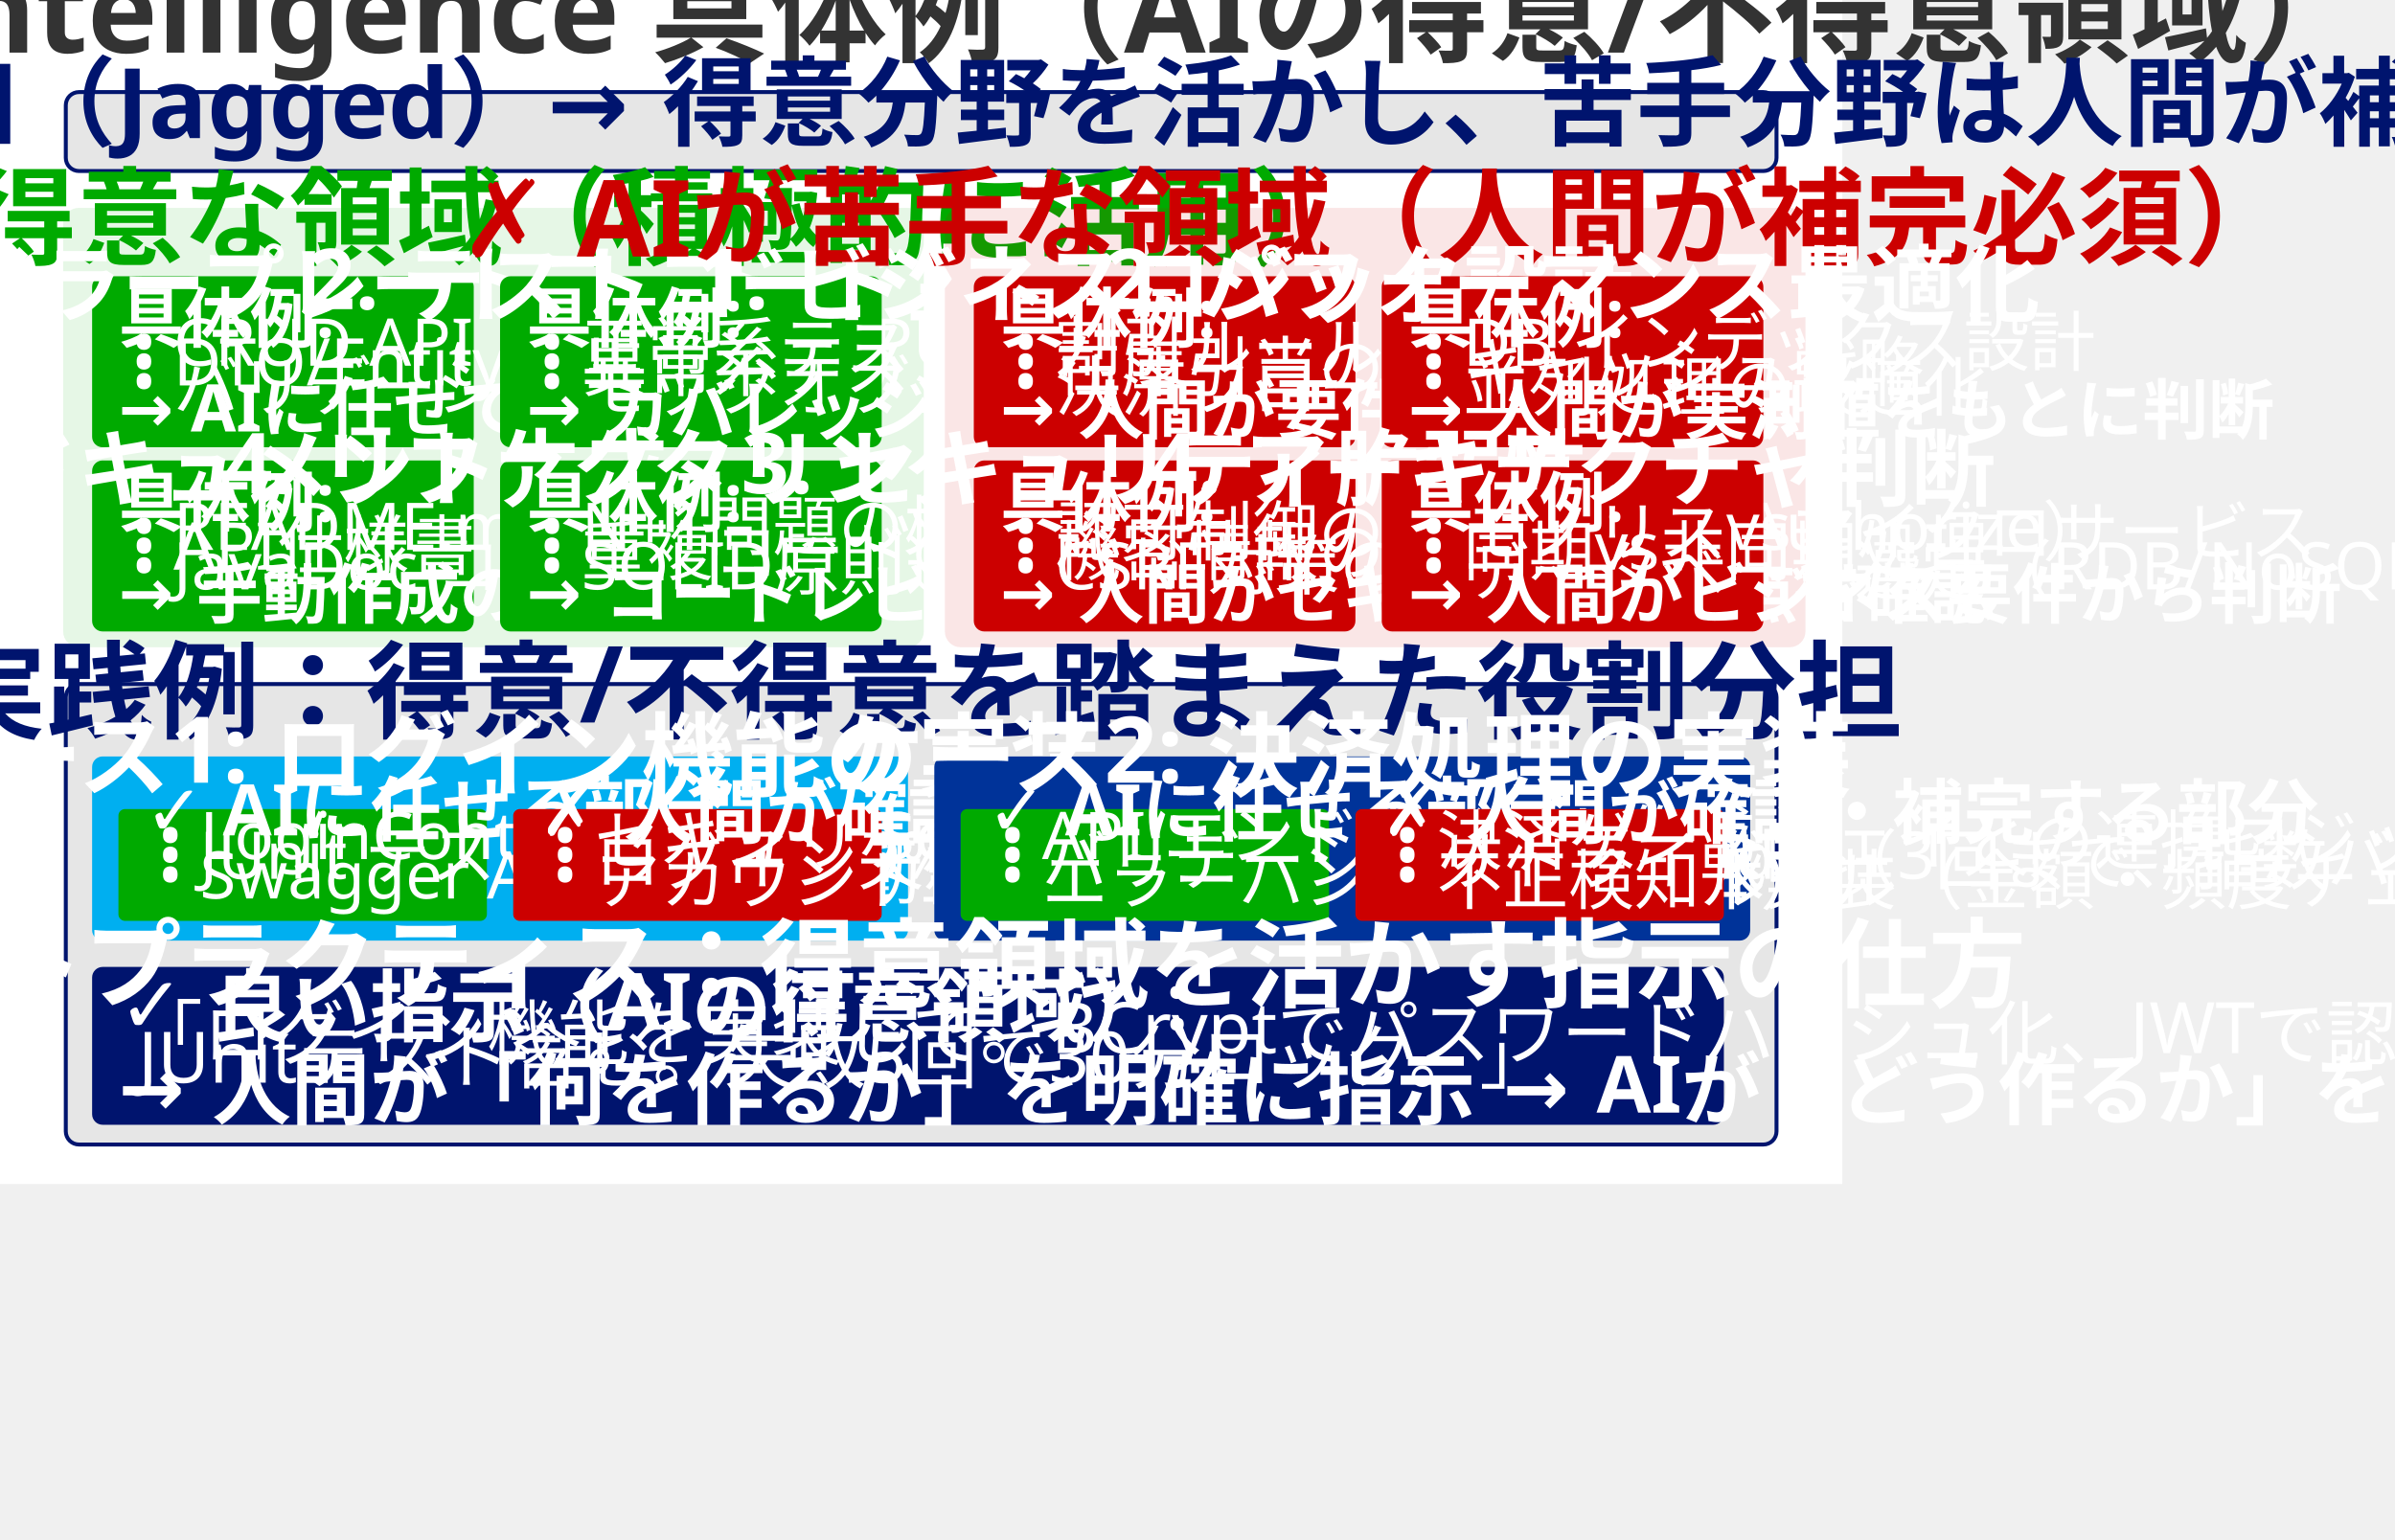
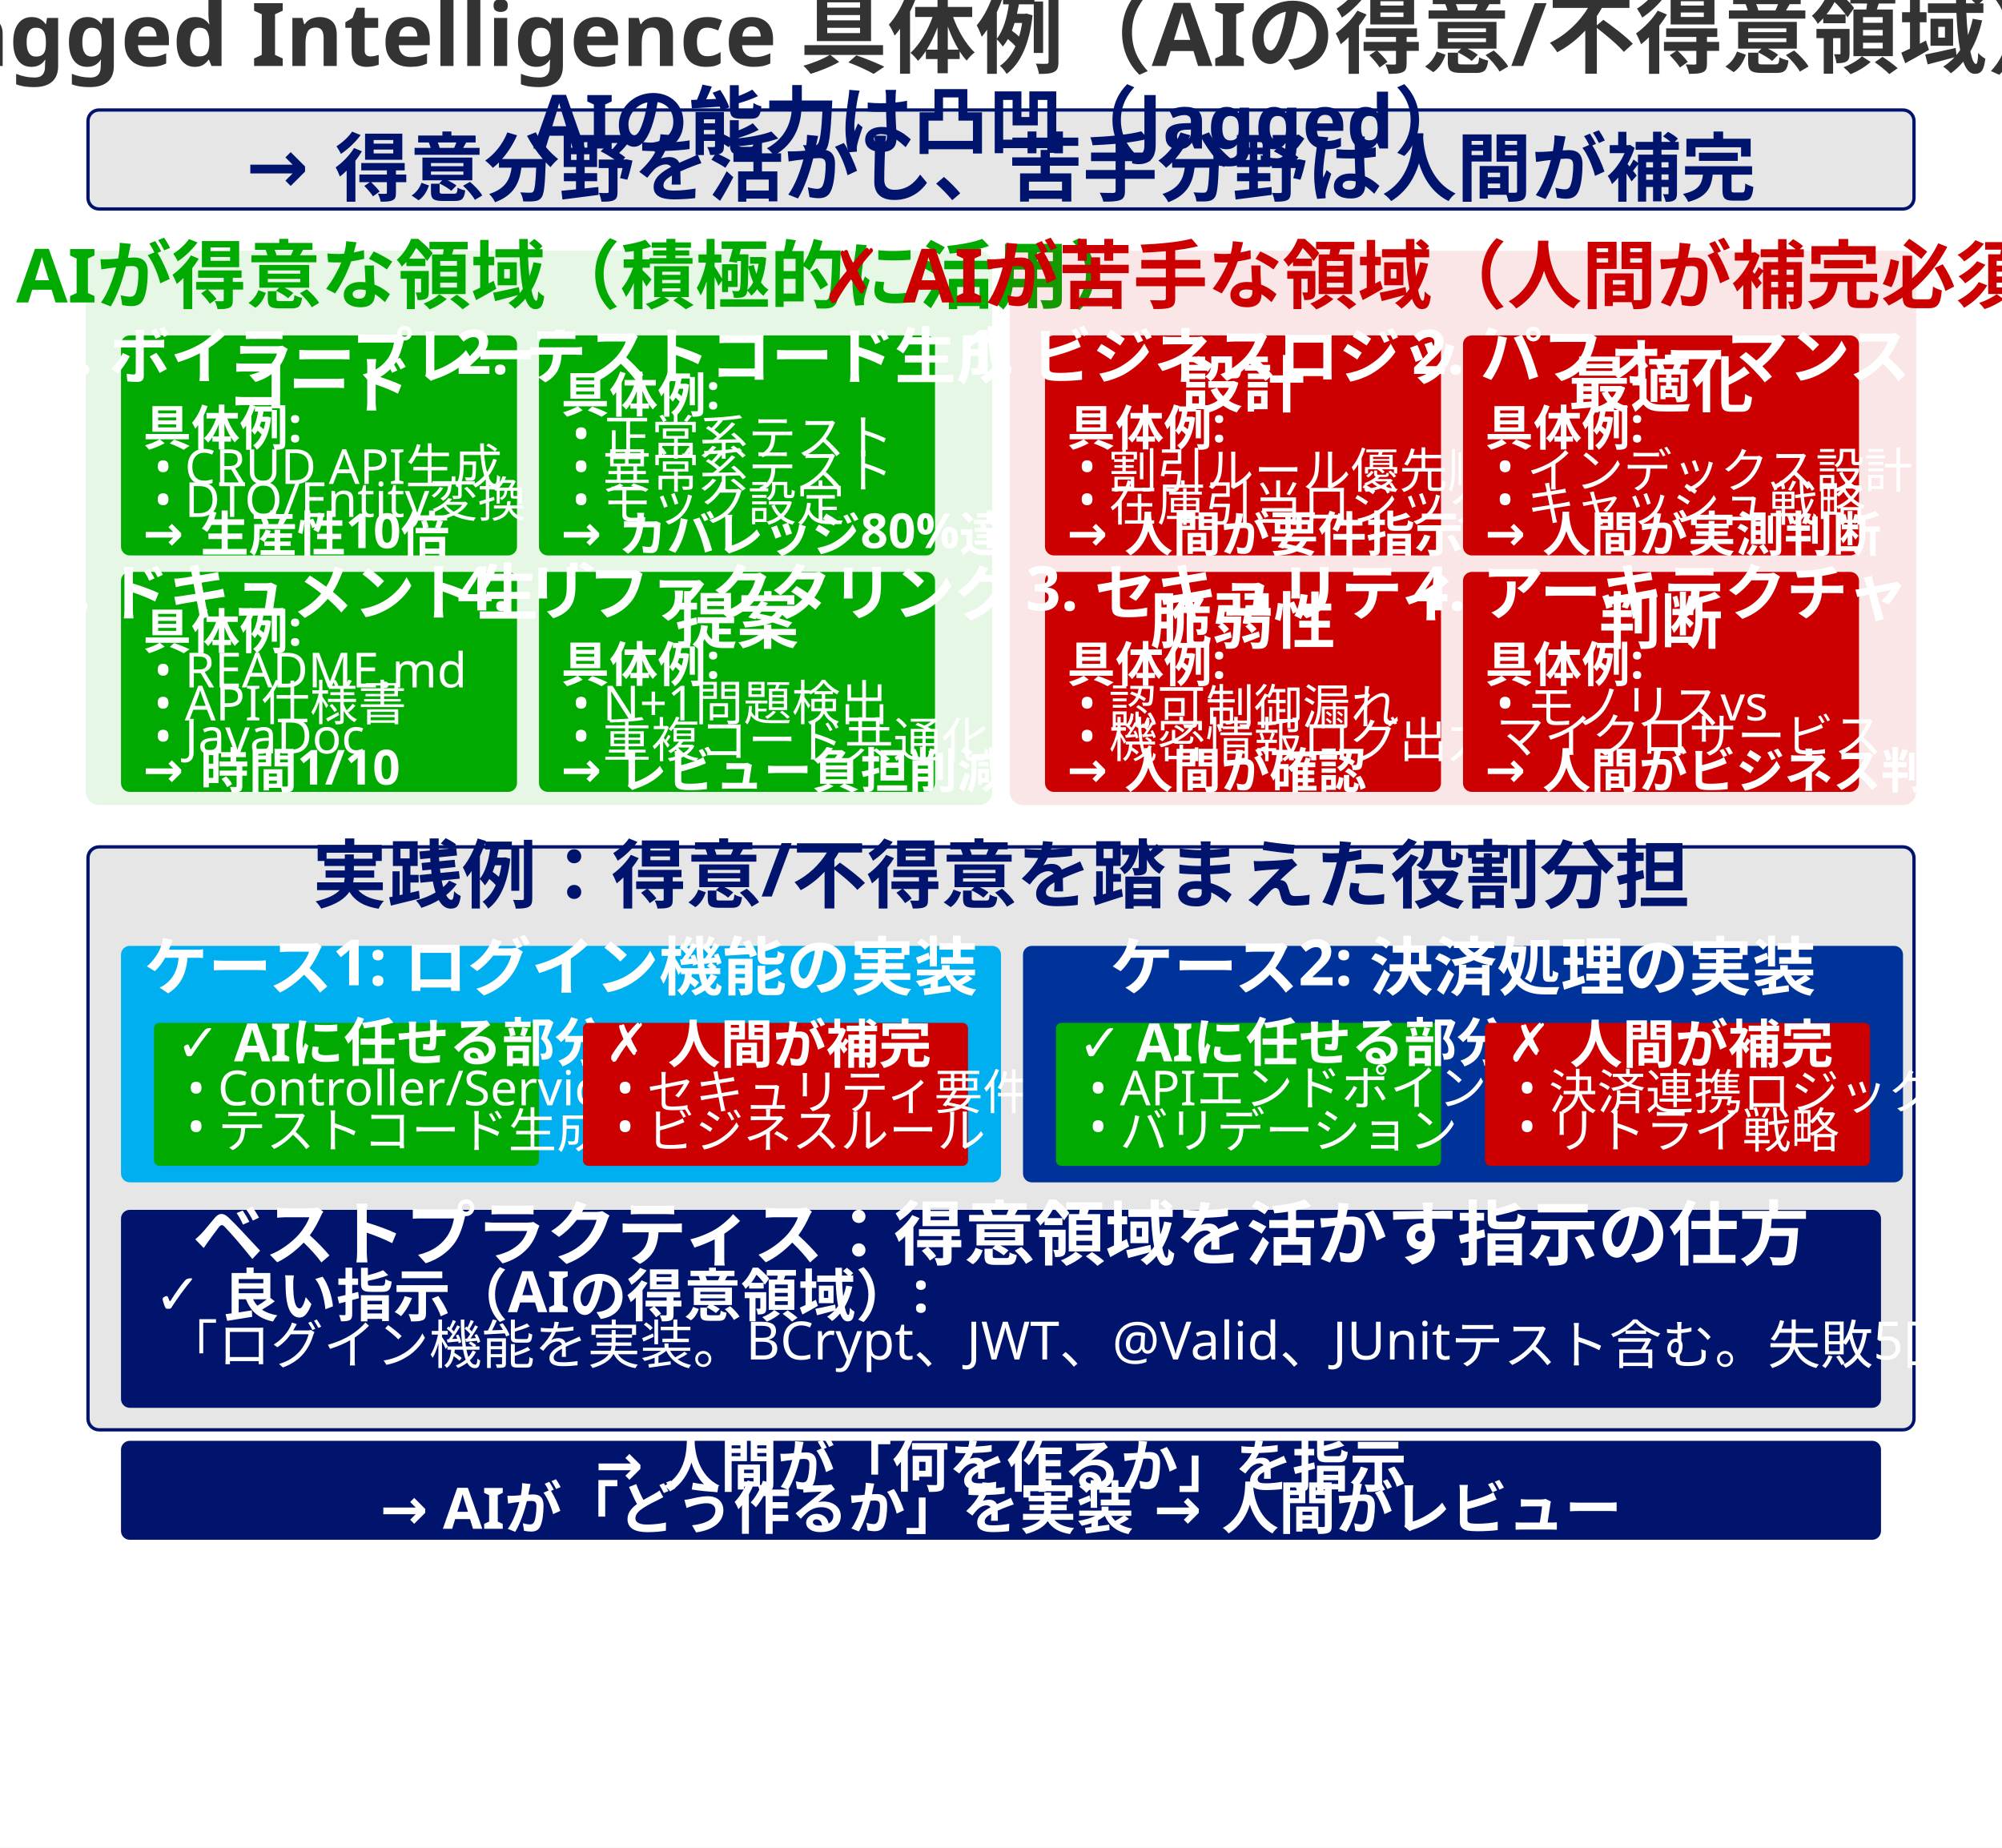
- <svg xmlns="http://www.w3.org/2000/svg" viewBox="0 0 1820 1170">
+ <svg xmlns="http://www.w3.org/2000/svg" viewBox="0 0 1820 1680">
  <defs>
    <style>
-       .title { font-family: 'Noto Sans JP', sans-serif; font-size: 90px; font-weight: bold; fill: #333333; }
-       .example-title { font-family: 'Noto Sans JP', sans-serif; font-size: 64px; font-weight: bold; fill: white; }
-       .example-text { font-family: 'Noto Sans JP', sans-serif; font-size: 50px; fill: white; }
+       .title { font-family: 'Noto Sans JP', sans-serif; font-size: 80px; font-weight: bold; fill: #333333; }
+       .section-title { font-family: 'Noto Sans JP', sans-serif; font-size: 68px; font-weight: bold; }
+       .example-title { font-family: 'Noto Sans JP', sans-serif; font-size: 56px; font-weight: bold; fill: white; }
+       .example-text { font-family: 'Noto Sans JP', sans-serif; font-size: 44px; fill: white; }
+       .example-conclusion { font-family: 'Noto Sans JP', sans-serif; font-size: 44px; fill: white; font-weight: bold; }
+       .case-title { font-family: 'Noto Sans JP', sans-serif; font-size: 58px; fill: white; font-weight: bold; }
+       .case-section { font-family: 'Noto Sans JP', sans-serif; font-size: 48px; fill: white; font-weight: bold; }
+       .case-text { font-family: 'Noto Sans JP', sans-serif; font-size: 44px; fill: white; }
+       .best-title { font-family: 'Noto Sans JP', sans-serif; font-size: 64px; fill: white; font-weight: bold; }
+       .best-label { font-family: 'Noto Sans JP', sans-serif; font-size: 52px; fill: white; font-weight: bold; }
+       .best-text { font-family: 'Noto Sans JP', sans-serif; font-size: 48px; fill: white; }
+       .best-summary { font-family: 'Noto Sans JP', sans-serif; font-size: 52px; fill: white; font-weight: bold; }
    </style>
  </defs>
-   <rect width="1400" height="900" fill="#FFFFFF" />
-   <text x="700" y="40" class="title" text-anchor="middle">Jagged Intelligence 具体例（AIの得意/不得意領域）</text>
-   <rect x="50" y="70" width="1300" height="60" fill="#E6E6E6" stroke="#00146E" stroke-width="3" rx="10" />
-   <text x="700" y="105" style="font-family: 'Noto Sans JP', sans-serif; font-size: 74px; fill: #00146E; text-anchor: middle; font-weight: bold;">
-     AIの能力は凸凹（Jagged）→ 得意分野を活かし、苦手分野は人間が補完
-   </text>
-   <rect x="50" y="160" width="650" height="330" fill="#00AA00" opacity="0.1" stroke="#00AA00" stroke-width="4" rx="10" />
-   <text x="375" y="195" style="font-family: 'Noto Sans JP', sans-serif; font-size: 81px; fill: #00AA00; text-anchor: middle; font-weight: bold;">
-     ✓ AIが得意な領域（積極的に活用）
-   </text>
-   <rect x="70" y="210" width="290" height="130" fill="#00AA00" rx="8" />
-   <text x="215" y="235" class="example-title" text-anchor="middle">1. ボイラープレートコード</text>
-   <text x="90" y="260" class="example-text" font-weight="bold">具体例:</text>
-   <text x="100" y="278" class="example-text">• CRUD API（GET/POST/PUT/DELETE）</text>
-   <text x="100" y="293" class="example-text">• DTO/Entity変換コード</text>
-   <text x="100" y="308" class="example-text">• バリデーションロジック</text>
-   <text x="90" y="328" class="example-text" font-weight="bold">→ AIに任せて生産性10倍</text>
-   <rect x="380" y="210" width="290" height="130" fill="#00AA00" rx="8" />
-   <text x="525" y="235" class="example-title" text-anchor="middle">2. テストコード生成</text>
-   <text x="400" y="260" class="example-text" font-weight="bold">具体例:</text>
-   <text x="410" y="278" class="example-text">• 正常系テスト（Happy Path）</text>
-   <text x="410" y="293" class="example-text">• 異常系テスト（エッジケース）</text>
-   <text x="410" y="308" class="example-text">• モックオブジェクト設定</text>
-   <text x="400" y="328" class="example-text" font-weight="bold">→ カバレッジ80%が30分で達成</text>
-   <rect x="70" y="350" width="290" height="130" fill="#00AA00" rx="8" />
-   <text x="215" y="375" class="example-title" text-anchor="middle">3. ドキュメント生成</text>
-   <text x="90" y="400" class="example-text" font-weight="bold">具体例:</text>
-   <text x="100" y="418" class="example-text">• README.md（セットアップ手順）</text>
-   <text x="100" y="433" class="example-text">• API仕様書（OpenAPI）</text>
-   <text x="100" y="448" class="example-text">• JavaDoc コメント</text>
-   <text x="90" y="468" class="example-text" font-weight="bold">→ 手動作成の1/10の時間</text>
-   <rect x="380" y="350" width="290" height="130" fill="#00AA00" rx="8" />
-   <text x="525" y="375" class="example-title" text-anchor="middle">4. リファクタリング提案</text>
-   <text x="400" y="400" class="example-text" font-weight="bold">具体例:</text>
-   <text x="410" y="418" class="example-text">• N+1問題の検出・修正</text>
-   <text x="410" y="433" class="example-text">• 重複コードの共通化</text>
-   <text x="410" y="448" class="example-text">• SOLID原則違反の指摘</text>
-   <text x="400" y="468" class="example-text" font-weight="bold">→ コードレビューの負担削減</text>
-   <rect x="720" y="160" width="650" height="330" fill="#CC0000" opacity="0.1" stroke="#CC0000" stroke-width="4" rx="10" />
-   <text x="1045" y="195" style="font-family: 'Noto Sans JP', sans-serif; font-size: 81px; fill: #CC0000; text-anchor: middle; font-weight: bold;">
-     ✗ AIが苦手な領域（人間が補完必須）
-   </text>
-   <rect x="740" y="210" width="290" height="130" fill="#CC0000" rx="8" />
-   <text x="885" y="235" class="example-title" text-anchor="middle">1. ビジネスロジック設計</text>
-   <text x="760" y="260" class="example-text" font-weight="bold">具体例:</text>
-   <text x="770" y="278" class="example-text">• 割引ルールの優先順位</text>
-   <text x="770" y="293" class="example-text">• 在庫引当のロジック</text>
-   <text x="770" y="308" class="example-text">• 決済フローの例外処理</text>
-   <text x="760" y="328" class="example-text" font-weight="bold">→ 人間が要件を明確に指示</text>
-   <rect x="1050" y="210" width="290" height="130" fill="#CC0000" rx="8" />
-   <text x="1195" y="235" class="example-title" text-anchor="middle">2. パフォーマンス最適化</text>
-   <text x="1070" y="260" class="example-text" font-weight="bold">具体例:</text>
-   <text x="1080" y="278" class="example-text">• DB インデックス設計</text>
-   <text x="1080" y="293" class="example-text">• キャッシュ戦略</text>
-   <text x="1080" y="308" class="example-text">• 並列処理の最適化</text>
-   <text x="1070" y="328" class="example-text" font-weight="bold">→ 人間が実測値をもとに判断</text>
-   <rect x="740" y="350" width="290" height="130" fill="#CC0000" rx="8" />
-   <text x="885" y="375" class="example-title" text-anchor="middle">3. セキュリティ脆弱性</text>
-   <text x="760" y="400" class="example-text" font-weight="bold">具体例:</text>
-   <text x="770" y="418" class="example-text">• 認可制御の漏れ（@PreAuthorize）</text>
-   <text x="770" y="433" class="example-text">• 機密情報のログ出力</text>
-   <text x="770" y="448" class="example-text">• CSRF対策の不備</text>
-   <text x="760" y="468" class="example-text" font-weight="bold">→ 人間がセキュリティ観点で確認</text>
-   <rect x="1050" y="350" width="290" height="130" fill="#CC0000" rx="8" />
-   <text x="1195" y="375" class="example-title" text-anchor="middle">4. アーキテクチャ判断</text>
-   <text x="1070" y="400" class="example-text" font-weight="bold">具体例:</text>
-   <text x="1080" y="418" class="example-text">• モノリスvsマイクロサービス</text>
-   <text x="1080" y="433" class="example-text">• 同期vs非同期処理</text>
-   <text x="1080" y="448" class="example-text">• データベース選定（RDB/NoSQL）</text>
-   <text x="1070" y="468" class="example-text" font-weight="bold">→ 人間がビジネス要件から判断</text>
-   <rect x="50" y="520" width="1300" height="350" fill="#E6E6E6" stroke="#00146E" stroke-width="3" rx="10" />
-   <text x="700" y="555" style="font-family: 'Noto Sans JP', sans-serif; font-size: 81px; fill: #00146E; text-anchor: middle; font-weight: bold;">
-     実践例：得意/不得意を踏まえた役割分担
-   </text>
-   <rect x="70" y="575" width="620" height="140" fill="#00AFF0" rx="8" />
-   <text x="380" y="600" style="font-family: 'Noto Sans JP', sans-serif; font-size: 70px; fill: white; text-anchor: middle; font-weight: bold;">
-     ケース1: ログイン機能の実装
-   </text>
-   <rect x="90" y="615" width="280" height="85" fill="#00AA00" rx="5" />
-   <text x="110" y="635" style="font-family: 'Noto Sans JP', sans-serif; font-size: 54px; fill: white; font-weight: bold;">
-     ✓ AIに任せる部分
-   </text>
-   <text x="120" y="653" style="font-family: 'Noto Sans JP', sans-serif; font-size: 50px; fill: white;">
-     • LoginController, LoginService作成
-   </text>
-   <text x="120" y="668" style="font-family: 'Noto Sans JP', sans-serif; font-size: 50px; fill: white;">
-     • JUnit テストコード（80%カバレッジ）
-   </text>
-   <text x="120" y="683" style="font-family: 'Noto Sans JP', sans-serif; font-size: 50px; fill: white;">
-     • Swagger API仕様書自動生成
-   </text>
-   <rect x="390" y="615" width="280" height="85" fill="#CC0000" rx="5" />
-   <text x="410" y="635" style="font-family: 'Noto Sans JP', sans-serif; font-size: 54px; fill: white; font-weight: bold;">
-     ✗ 人間が確認・補完する部分
-   </text>
-   <text x="420" y="653" style="font-family: 'Noto Sans JP', sans-serif; font-size: 50px; fill: white;">
-     • セキュリティ要件（BCrypt、JWT）
-   </text>
-   <text x="420" y="668" style="font-family: 'Noto Sans JP', sans-serif; font-size: 50px; fill: white;">
-     • ログイン失敗時のビジネスルール
-   </text>
-   <text x="420" y="683" style="font-family: 'Noto Sans JP', sans-serif; font-size: 50px; fill: white;">
-     • アカウントロック仕様（5回失敗で30分）
-   </text>
-   <rect x="710" y="575" width="620" height="140" fill="#003399" rx="8" />
-   <text x="1020" y="600" style="font-family: 'Noto Sans JP', sans-serif; font-size: 70px; fill: white; text-anchor: middle; font-weight: bold;">
-     ケース2: 決済処理の実装
-   </text>
-   <rect x="730" y="615" width="280" height="85" fill="#00AA00" rx="5" />
-   <text x="750" y="635" style="font-family: 'Noto Sans JP', sans-serif; font-size: 54px; fill: white; font-weight: bold;">
-     ✓ AIに任せる部分
-   </text>
-   <text x="760" y="653" style="font-family: 'Noto Sans JP', sans-serif; font-size: 50px; fill: white;">
-     • API エンドポイント作成
-   </text>
-   <text x="760" y="668" style="font-family: 'Noto Sans JP', sans-serif; font-size: 50px; fill: white;">
-     • バリデーション（@Valid）
-   </text>
-   <text x="760" y="683" style="font-family: 'Noto Sans JP', sans-serif; font-size: 50px; fill: white;">
-     • エラーハンドリング基本実装
-   </text>
-   <rect x="1030" y="615" width="280" height="85" fill="#CC0000" rx="5" />
-   <text x="1050" y="635" style="font-family: 'Noto Sans JP', sans-serif; font-size: 54px; fill: white; font-weight: bold;">
-     ✗ 人間が確認・補完する部分
-   </text>
-   <text x="1060" y="653" style="font-family: 'Noto Sans JP', sans-serif; font-size: 50px; fill: white;">
-     • 決済ゲートウェイとの連携ロジック
-   </text>
-   <text x="1060" y="668" style="font-family: 'Noto Sans JP', sans-serif; font-size: 50px; fill: white;">
-     • リトライ戦略（3回まで、指数バックオフ）
-   </text>
-   <text x="1060" y="683" style="font-family: 'Noto Sans JP', sans-serif; font-size: 50px; fill: white;">
-     • 不正検知ルール（金額・頻度チェック）
-   </text>
-   <rect x="70" y="735" width="1240" height="120" fill="#00146E" rx="8" />
-   <text x="690" y="760" style="font-family: 'Noto Sans JP', sans-serif; font-size: 74px; fill: white; text-anchor: middle; font-weight: bold;">
-     ベストプラクティス：得意領域を活かす指示の仕方
-   </text>
-   <text x="90" y="785" style="font-family: 'Noto Sans JP', sans-serif; font-size: 60px; fill: white; font-weight: bold;">
-     ✓ 良い指示（AIの得意領域）:
-   </text>
-   <text x="100" y="805" style="font-family: 'Noto Sans JP', sans-serif; font-size: 54px; fill: white;">
-     「ログイン機能を実装して。BCryptでパスワードハッシュ化、JWTで認証、@Validでバリデーション、
-   </text>
-   <text x="105" y="823" style="font-family: 'Noto Sans JP', sans-serif; font-size: 54px; fill: white;">
-     JUnitテスト含む。失敗5回で30分ロック。」
-   </text>
-   <text x="90" y="848" style="font-family: 'Noto Sans JP', sans-serif; font-size: 60px; fill: white; font-weight: bold;">
-     → 人間が「何を作るか」を明確に指示 → AIが「どう作るか」を実装 → 人間がレビュー
-   </text>
+   <rect width="1820" height="1680" fill="#FFFFFF" />
+   <text x="910" y="60" class="title" text-anchor="middle">Jagged Intelligence 具体例（AIの得意/不得意領域）</text>
+   <rect x="80" y="100" width="1660" height="90" fill="#E6E6E6" stroke="#00146E" stroke-width="3" rx="10" />
+   <text x="910" y="135" class="section-title" text-anchor="middle" fill="#00146E">AIの能力は凸凹（Jagged）</text>
+   <text x="910" y="175" class="section-title" text-anchor="middle" fill="#00146E">→ 得意分野を活かし、苦手分野は人間が補完</text>
+   <rect x="80" y="230" width="820" height="500" fill="#00AA00" opacity="0.1" stroke="#00AA00" stroke-width="4" rx="10" />
+   <text x="490" y="275" class="section-title" fill="#00AA00" text-anchor="middle">✓ AIが得意な領域（積極的に活用）</text>
+   <rect x="110" y="305" width="360" height="200" fill="#00AA00" rx="8" />
+   <text x="290" y="340" class="example-title" text-anchor="middle">1. ボイラープレート</text>
+   <text x="290" y="370" class="example-title" text-anchor="middle">コード</text>
+   <text x="130" y="405" class="example-text" font-weight="bold">具体例:</text>
+   <text x="140" y="440" class="example-text">• CRUD API生成</text>
+   <text x="140" y="470" class="example-text">• DTO/Entity変換</text>
+   <text x="130" y="500" class="example-conclusion">→ 生産性10倍</text>
+   <rect x="490" y="305" width="360" height="200" fill="#00AA00" rx="8" />
+   <text x="670" y="340" class="example-title" text-anchor="middle">2. テストコード生成</text>
+   <text x="510" y="375" class="example-text" font-weight="bold">具体例:</text>
+   <text x="520" y="410" class="example-text">• 正常系テスト</text>
+   <text x="520" y="440" class="example-text">• 異常系テスト</text>
+   <text x="520" y="470" class="example-text">• モック設定</text>
+   <text x="510" y="500" class="example-conclusion">→ カバレッジ80%達成</text>
+   <rect x="110" y="520" width="360" height="200" fill="#00AA00" rx="8" />
+   <text x="290" y="555" class="example-title" text-anchor="middle">3. ドキュメント生成</text>
+   <text x="130" y="590" class="example-text" font-weight="bold">具体例:</text>
+   <text x="140" y="625" class="example-text">• README.md</text>
+   <text x="140" y="655" class="example-text">• API仕様書</text>
+   <text x="140" y="685" class="example-text">• JavaDoc</text>
+   <text x="130" y="715" class="example-conclusion">→ 時間1/10</text>
+   <rect x="490" y="520" width="360" height="200" fill="#00AA00" rx="8" />
+   <text x="670" y="555" class="example-title" text-anchor="middle">4. リファクタリング</text>
+   <text x="670" y="585" class="example-title" text-anchor="middle">提案</text>
+   <text x="510" y="620" class="example-text" font-weight="bold">具体例:</text>
+   <text x="520" y="655" class="example-text">• N+1問題検出</text>
+   <text x="520" y="685" class="example-text">• 重複コード共通化</text>
+   <text x="510" y="715" class="example-conclusion">→ レビュー負担削減</text>
+   <rect x="920" y="230" width="820" height="500" fill="#CC0000" opacity="0.1" stroke="#CC0000" stroke-width="4" rx="10" />
+   <text x="1330" y="275" class="section-title" fill="#CC0000" text-anchor="middle">✗ AIが苦手な領域（人間が補完必須）</text>
+   <rect x="950" y="305" width="360" height="200" fill="#CC0000" rx="8" />
+   <text x="1130" y="340" class="example-title" text-anchor="middle">1. ビジネスロジック</text>
+   <text x="1130" y="370" class="example-title" text-anchor="middle">設計</text>
+   <text x="970" y="405" class="example-text" font-weight="bold">具体例:</text>
+   <text x="980" y="440" class="example-text">• 割引ルール優先順位</text>
+   <text x="980" y="470" class="example-text">• 在庫引当ロジック</text>
+   <text x="970" y="500" class="example-conclusion">→ 人間が要件指示</text>
+   <rect x="1330" y="305" width="360" height="200" fill="#CC0000" rx="8" />
+   <text x="1510" y="340" class="example-title" text-anchor="middle">2. パフォーマンス</text>
+   <text x="1510" y="370" class="example-title" text-anchor="middle">最適化</text>
+   <text x="1350" y="405" class="example-text" font-weight="bold">具体例:</text>
+   <text x="1360" y="440" class="example-text">• インデックス設計</text>
+   <text x="1360" y="470" class="example-text">• キャッシュ戦略</text>
+   <text x="1350" y="500" class="example-conclusion">→ 人間が実測判断</text>
+   <rect x="950" y="520" width="360" height="200" fill="#CC0000" rx="8" />
+   <text x="1130" y="555" class="example-title" text-anchor="middle">3. セキュリティ</text>
+   <text x="1130" y="585" class="example-title" text-anchor="middle">脆弱性</text>
+   <text x="970" y="620" class="example-text" font-weight="bold">具体例:</text>
+   <text x="980" y="655" class="example-text">• 認可制御漏れ</text>
+   <text x="980" y="685" class="example-text">• 機密情報ログ出力</text>
+   <text x="970" y="715" class="example-conclusion">→ 人間が確認</text>
+   <rect x="1330" y="520" width="360" height="200" fill="#CC0000" rx="8" />
+   <text x="1510" y="555" class="example-title" text-anchor="middle">4. アーキテクチャ</text>
+   <text x="1510" y="585" class="example-title" text-anchor="middle">判断</text>
+   <text x="1350" y="620" class="example-text" font-weight="bold">具体例:</text>
+   <text x="1360" y="655" class="example-text">• モノリスvs</text>
+   <text x="1360" y="685" class="example-text">  マイクロサービス</text>
+   <text x="1350" y="715" class="example-conclusion">→ 人間がビジネス判断</text>
+   <rect x="80" y="770" width="1660" height="530" fill="#E6E6E6" stroke="#00146E" stroke-width="3" rx="10" />
+   <text x="910" y="820" class="section-title" fill="#00146E" text-anchor="middle">実践例：得意/不得意を踏まえた役割分担</text>
+   <rect x="110" y="860" width="800" height="215" fill="#00AFF0" rx="8" />
+   <text x="510" y="900" class="case-title" text-anchor="middle">ケース1: ログイン機能の実装</text>
+   <rect x="140" y="930" width="350" height="130" fill="#00AA00" rx="5" />
+   <text x="160" y="965" class="case-section">✓ AIに任せる部分</text>
+   <text x="170" y="1005" class="case-text">• Controller/Service作成</text>
+   <text x="170" y="1040" class="case-text">• テストコード生成</text>
+   <rect x="530" y="930" width="350" height="130" fill="#CC0000" rx="5" />
+   <text x="550" y="965" class="case-section">✗ 人間が補完</text>
+   <text x="560" y="1005" class="case-text">• セキュリティ要件</text>
+   <text x="560" y="1040" class="case-text">• ビジネスルール</text>
+   <rect x="930" y="860" width="800" height="215" fill="#003399" rx="8" />
+   <text x="1330" y="900" class="case-title" text-anchor="middle">ケース2: 決済処理の実装</text>
+   <rect x="960" y="930" width="350" height="130" fill="#00AA00" rx="5" />
+   <text x="980" y="965" class="case-section">✓ AIに任せる部分</text>
+   <text x="990" y="1005" class="case-text">• APIエンドポイント</text>
+   <text x="990" y="1040" class="case-text">• バリデーション</text>
+   <rect x="1350" y="930" width="350" height="130" fill="#CC0000" rx="5" />
+   <text x="1370" y="965" class="case-section">✗ 人間が補完</text>
+   <text x="1380" y="1005" class="case-text">• 決済連携ロジック</text>
+   <text x="1380" y="1040" class="case-text">• リトライ戦略</text>
+   <rect x="110" y="1100" width="1600" height="180" fill="#00146E" rx="8" />
+   <text x="910" y="1145" class="best-title" text-anchor="middle">ベストプラクティス：得意領域を活かす指示の仕方</text>
+   <text x="140" y="1195" class="best-label">✓ 良い指示（AIの得意領域）:</text>
+   <text x="150" y="1240" class="best-text">「ログイン機能を実装。BCrypt、JWT、@Valid、JUnitテスト含む。失敗5回で30分ロック」</text>
+   <rect x="110" y="1310" width="1600" height="90" fill="#00146E" rx="8" />
+   <text x="910" y="1350" class="best-summary" text-anchor="middle">→ 人間が「何を作るか」を指示</text>
+   <text x="910" y="1390" class="best-summary" text-anchor="middle">→ AIが「どう作るか」を実装 → 人間がレビュー</text>
</svg>
